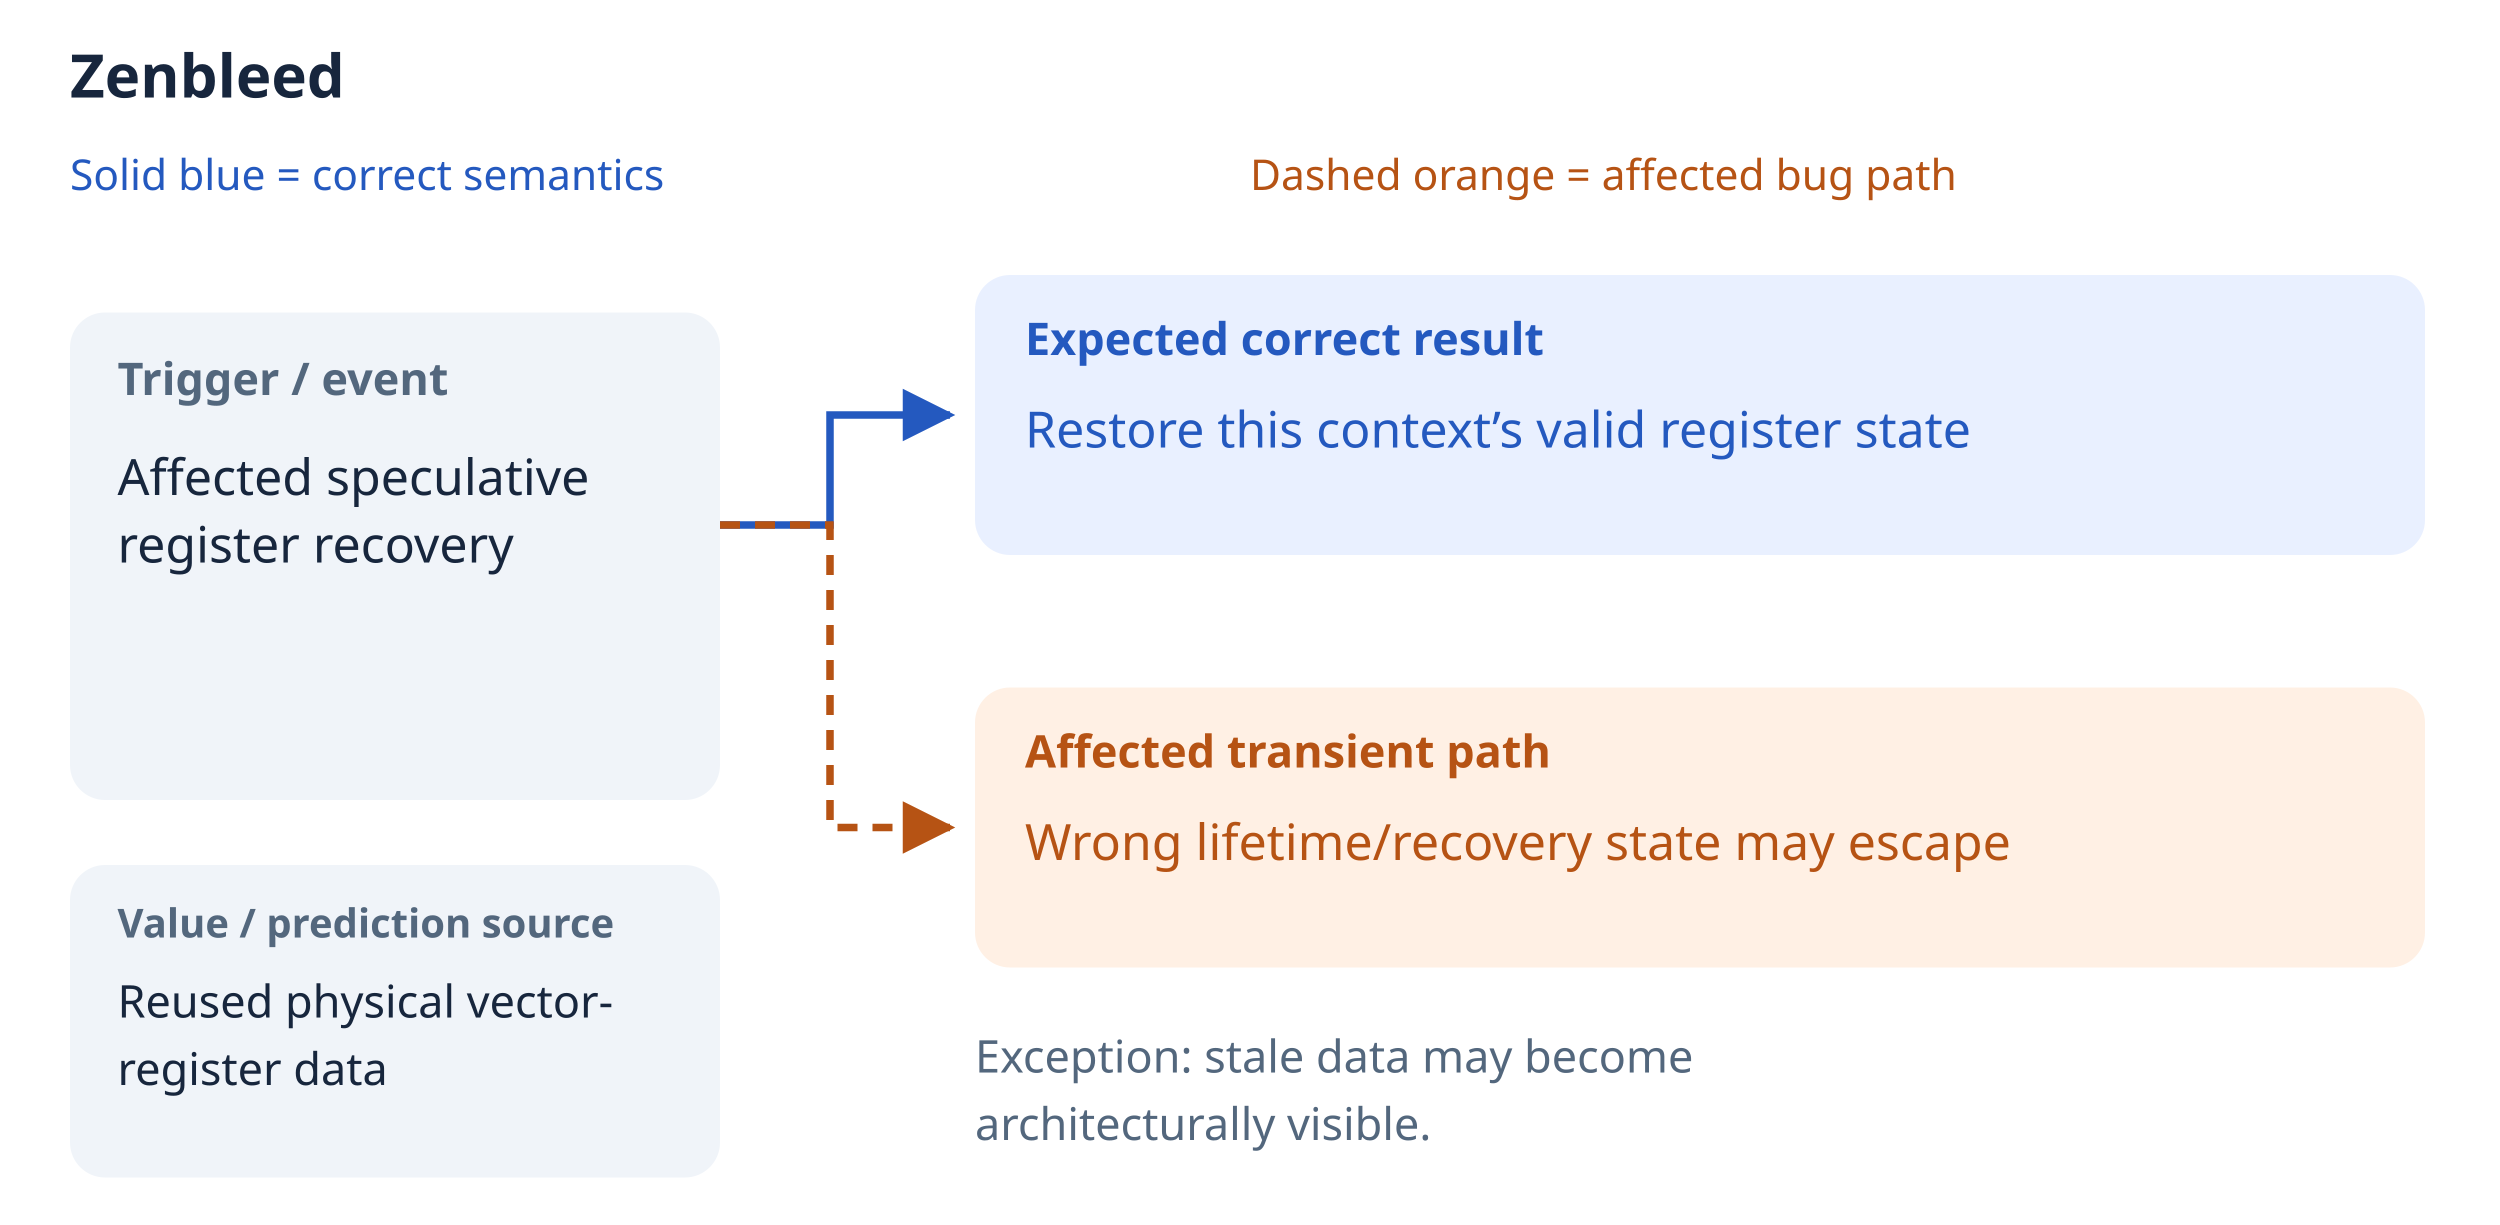
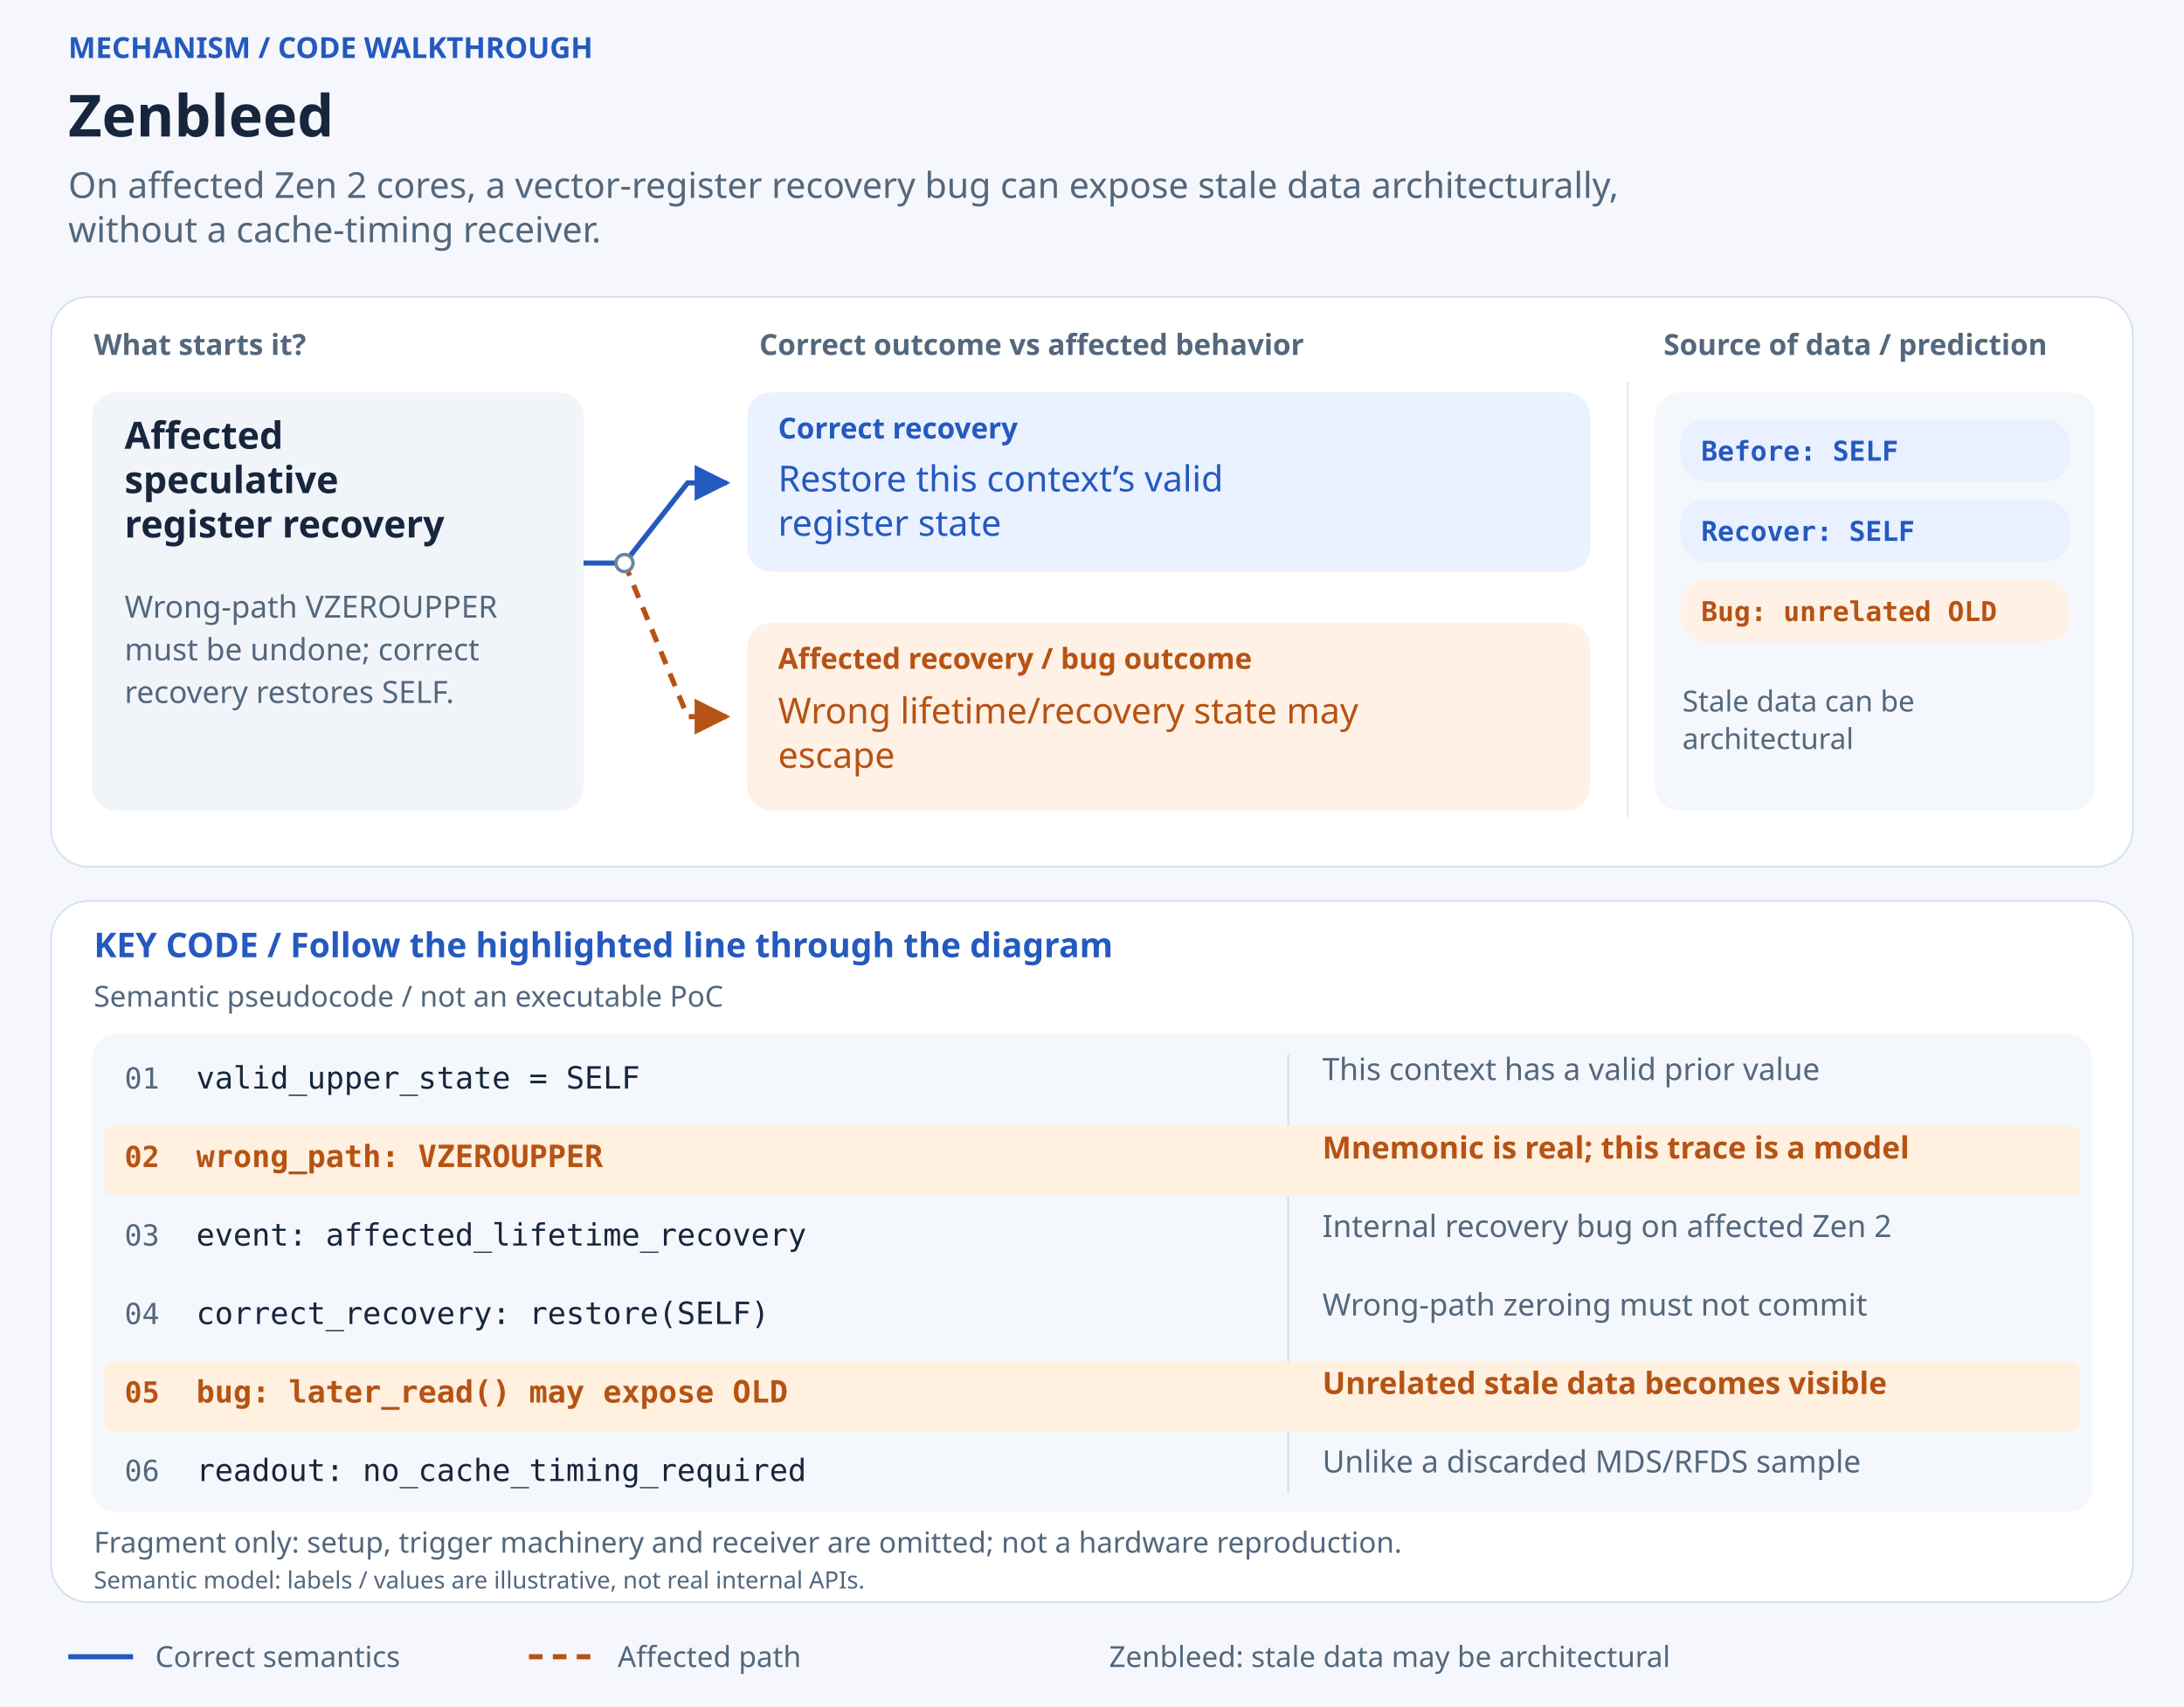
- <svg xmlns="http://www.w3.org/2000/svg" viewBox="0 0 1000 490" role="img" aria-labelledby="title desc">
+ <svg xmlns="http://www.w3.org/2000/svg" viewBox="0 0 1280 1000" role="img" aria-labelledby="title desc">
  <defs>
    <marker id="blue" viewBox="0 0 10 10" refX="9" refY="5" markerWidth="7" markerHeight="7" orient="auto">
      <path d="M0 0L10 5L0 10Z" fill="#2459bf" />
    </marker>
    <marker id="orange" viewBox="0 0 10 10" refX="9" refY="5" markerWidth="7" markerHeight="7" orient="auto">
      <path d="M0 0L10 5L0 10Z" fill="#b65314" />
    </marker>
  </defs>
-   <rect width="1000" height="490" fill="#fff" />
+   <rect width="1280" height="1000" fill="#f5f7fc" />
  <g font-family="system-ui, sans-serif">
-     <text x="28" y="39" font-size="24" fill="#17263d" font-weight="700">Zenbleed</text>
-     <text x="28" y="76" font-size="17" fill="#2459bf">Solid blue = correct semantics</text>
-     <text x="500" y="76" font-size="17" fill="#b65314">Dashed orange = affected bug path</text>
-     <rect x="28" y="125" width="260" height="195" rx="14" fill="#f0f4f9" />
-     <text x="47" y="158" font-size="18" fill="#53677d" font-weight="700">Trigger / event</text>
-     <text x="47" y="198" font-size="20" fill="#17263d">Affected speculative</text>
-     <text x="47" y="225" font-size="20" fill="#17263d">register recovery</text>
-     <rect x="390" y="110" width="580" height="112" rx="14" fill="#e9f0ff" />
-     <text x="410" y="142" font-size="18" fill="#2459bf" font-weight="700">Expected correct result</text>
-     <text x="410" y="179" font-size="20" fill="#2459bf">Restore this context’s valid register state</text>
-     <rect x="390" y="275" width="580" height="112" rx="14" fill="#fff0e4" />
-     <text x="410" y="307" font-size="18" fill="#b65314" font-weight="700">Affected transient path</text>
-     <text x="410" y="344" font-size="20" fill="#b65314">Wrong lifetime/recovery state may escape</text>
-     <path d="M288 210H332V166H380" fill="none" stroke="#2459bf" stroke-width="3" marker-end="url(#blue)" />
-     <path d="M288 210H332V331H380" fill="none" stroke="#b65314" stroke-width="3" stroke-dasharray="8 6" marker-end="url(#orange)" />
-     <rect x="28" y="346" width="260" height="125" rx="14" fill="#f0f4f9" />
-     <text x="47" y="375" font-size="16" fill="#53677d" font-weight="700">Value / prediction source</text>
-     <text x="47" y="407" font-size="18" fill="#17263d">Reused physical vector-</text>
-     <text x="47" y="434" font-size="18" fill="#17263d">register data</text>
-     <text x="390" y="429" font-size="18" fill="#53677d">Exception: stale data may become</text>
-     <text x="390" y="456" font-size="18" fill="#53677d">architecturally visible.</text>
+     <text x="40" y="34" font-size="17" fill="#2459bf" font-weight="700">MECHANISM / CODE WALKTHROUGH</text>
+     <text x="40" y="80" font-size="34" fill="#17263d" font-weight="700">Zenbleed</text>
+     <text x="40" y="116" font-size="21" fill="#53677d">On affected Zen 2 cores, a vector-register recovery bug can expose stale data architecturally,</text>
+     <text x="40" y="142" font-size="21" fill="#53677d">without a cache-timing receiver.</text>
+     <rect x="30" y="174" width="1220" height="334" rx="22" fill="#fff" stroke="#d6e0ef" />
+     <text x="55" y="208" font-size="17" fill="#53677d" font-weight="700">What starts it?</text>
+     <text x="445" y="208" font-size="17" fill="#53677d" font-weight="700">Correct outcome vs affected behavior</text>
+     <text x="975" y="208" font-size="17" fill="#53677d" font-weight="700">Source of data / prediction</text>
+     <rect x="54" y="230" width="288" height="245" rx="14" fill="#f1f5fa" stroke="none" />
+     <text x="73" y="263" font-size="22" fill="#17263d" font-weight="700">Affected</text>
+     <text x="73" y="289" font-size="22" fill="#17263d" font-weight="700">speculative</text>
+     <text x="73" y="315" font-size="22" fill="#17263d" font-weight="700">register recovery</text>
+     <text x="73" y="362" font-size="18" fill="#53677d">Wrong-path VZEROUPPER</text>
+     <text x="73" y="387" font-size="18" fill="#53677d">must be undone; correct</text>
+     <text x="73" y="412" font-size="18" fill="#53677d">recovery restores SELF.</text>
+     <rect x="438" y="230" width="494" height="105" rx="14" fill="#eaf1ff" stroke="none" />
+     <text x="456" y="257" font-size="17" fill="#2459bf" font-weight="700">Correct recovery</text>
+     <text x="456" y="288" font-size="21" fill="#2459bf">Restore this context’s valid</text>
+     <text x="456" y="314" font-size="21" fill="#2459bf">register state</text>
+     <rect x="438" y="365" width="494" height="110" rx="14" fill="#fff1e6" stroke="none" />
+     <text x="456" y="392" font-size="17" fill="#b65314" font-weight="700">Affected recovery / bug outcome</text>
+     <text x="456" y="424" font-size="21" fill="#b65314">Wrong lifetime/recovery state may</text>
+     <text x="456" y="450" font-size="21" fill="#b65314">escape</text>
+     <path d="M342 330H366L403 283H426" fill="none" stroke="#2459bf" stroke-width="3" marker-end="url(#blue)" />
+     <path d="M366 330L403 420H426" fill="none" stroke="#b65314" stroke-width="3" stroke-dasharray="8 6" marker-end="url(#orange)" />
+     <circle cx="366" cy="330" r="5" fill="white" stroke="#6c839c" stroke-width="2" />
+     <path d="M954 224V479" stroke="#e1e8f0" />
+     <rect x="970" y="230" width="258" height="245" rx="14" fill="#f4f7fb" stroke="none" />
+     <rect x="985" y="246" width="228" height="36" rx="14" fill="#e9f0ff" stroke="none" />
+     <text x="997" y="270" font-size="16" fill="#2459bf" font-weight="700" font-family="ui-monospace, SFMono-Regular, Consolas, monospace">Before: SELF</text>
+     <rect x="985" y="293" width="228" height="36" rx="14" fill="#e9f0ff" stroke="none" />
+     <text x="997" y="317" font-size="16" fill="#2459bf" font-weight="700" font-family="ui-monospace, SFMono-Regular, Consolas, monospace">Recover: SELF</text>
+     <rect x="985" y="340" width="228" height="36" rx="14" fill="#fff1e6" stroke="none" />
+     <text x="997" y="364" font-size="16" fill="#b65314" font-weight="700" font-family="ui-monospace, SFMono-Regular, Consolas, monospace">Bug: unrelated OLD</text>
+     <text x="986" y="417" font-size="17" fill="#53677d">Stale data can be</text>
+     <text x="986" y="439" font-size="17" fill="#53677d">architectural</text>
+     <rect x="30" y="528" width="1220" height="411" rx="22" fill="#fff" stroke="#d6e0ef" />
+     <text x="55" y="561" font-size="20" fill="#2459bf" font-weight="700">KEY CODE / Follow the highlighted line through the diagram</text>
+     <text x="55" y="590" font-size="17" fill="#53677d">Semantic pseudocode / not an executable PoC</text>
+     <rect x="54" y="606" width="1172" height="280" rx="14" fill="#f4f7fb" stroke="none" />
+     <path d="M755 618V875" stroke="#d5deeb" />
+     <text x="73" y="638" font-size="17" fill="#53677d" font-family="ui-monospace, SFMono-Regular, Consolas, monospace">01</text>
+     <text x="115" y="638" font-size="18" fill="#17263d" font-family="ui-monospace, SFMono-Regular, Consolas, monospace" class="code-line">valid_upper_state = SELF</text>
+     <text x="775" y="633" font-size="18" fill="#53677d">This context has a valid prior value</text>
+     <rect x="61" y="660" width="1158" height="41" rx="6" fill="#fff0e0" stroke="none" class="code-highlight" />
+     <text x="73" y="684" font-size="17" fill="#b65314" font-weight="700" font-family="ui-monospace, SFMono-Regular, Consolas, monospace">02</text>
+     <text x="115" y="684" font-size="18" fill="#b65314" font-weight="700" font-family="ui-monospace, SFMono-Regular, Consolas, monospace" class="code-line">wrong_path: VZEROUPPER</text>
+     <text x="775" y="679" font-size="18" fill="#b65314" font-weight="700">Mnemonic is real; this trace is a model</text>
+     <text x="73" y="730" font-size="17" fill="#53677d" font-family="ui-monospace, SFMono-Regular, Consolas, monospace">03</text>
+     <text x="115" y="730" font-size="18" fill="#17263d" font-family="ui-monospace, SFMono-Regular, Consolas, monospace" class="code-line">event: affected_lifetime_recovery</text>
+     <text x="775" y="725" font-size="18" fill="#53677d">Internal recovery bug on affected Zen 2</text>
+     <text x="73" y="776" font-size="17" fill="#53677d" font-family="ui-monospace, SFMono-Regular, Consolas, monospace">04</text>
+     <text x="115" y="776" font-size="18" fill="#17263d" font-family="ui-monospace, SFMono-Regular, Consolas, monospace" class="code-line">correct_recovery: restore(SELF)</text>
+     <text x="775" y="771" font-size="18" fill="#53677d">Wrong-path zeroing must not commit</text>
+     <rect x="61" y="798" width="1158" height="41" rx="6" fill="#fff0e0" stroke="none" class="code-highlight" />
+     <text x="73" y="822" font-size="17" fill="#b65314" font-weight="700" font-family="ui-monospace, SFMono-Regular, Consolas, monospace">05</text>
+     <text x="115" y="822" font-size="18" fill="#b65314" font-weight="700" font-family="ui-monospace, SFMono-Regular, Consolas, monospace" class="code-line">bug: later_read() may expose OLD</text>
+     <text x="775" y="817" font-size="18" fill="#b65314" font-weight="700">Unrelated stale data becomes visible</text>
+     <text x="73" y="868" font-size="17" fill="#53677d" font-family="ui-monospace, SFMono-Regular, Consolas, monospace">06</text>
+     <text x="115" y="868" font-size="18" fill="#17263d" font-family="ui-monospace, SFMono-Regular, Consolas, monospace" class="code-line">readout: no_cache_timing_required</text>
+     <text x="775" y="863" font-size="18" fill="#53677d">Unlike a discarded MDS/RFDS sample</text>
+     <text x="55" y="910" font-size="17" fill="#53677d">Fragment only: setup, trigger machinery and receiver are omitted; not a hardware reproduction.</text>
+     <text x="55" y="931" font-size="14" fill="#53677d">Semantic model: labels / values are illustrative, not real internal APIs.</text>
+     <path d="M40 971H78" stroke="#2459bf" stroke-width="3" />
+     <text x="91" y="977" font-size="17" fill="#53677d">Correct semantics</text>
+     <path d="M310 971H348" stroke="#b65314" stroke-width="3" stroke-dasharray="8 6" />
+     <text x="362" y="977" font-size="17" fill="#53677d">Affected path</text>
+     <text x="650" y="977" font-size="17" fill="#53677d">Zenbleed: stale data may be architectural</text>
  </g>
</svg>
